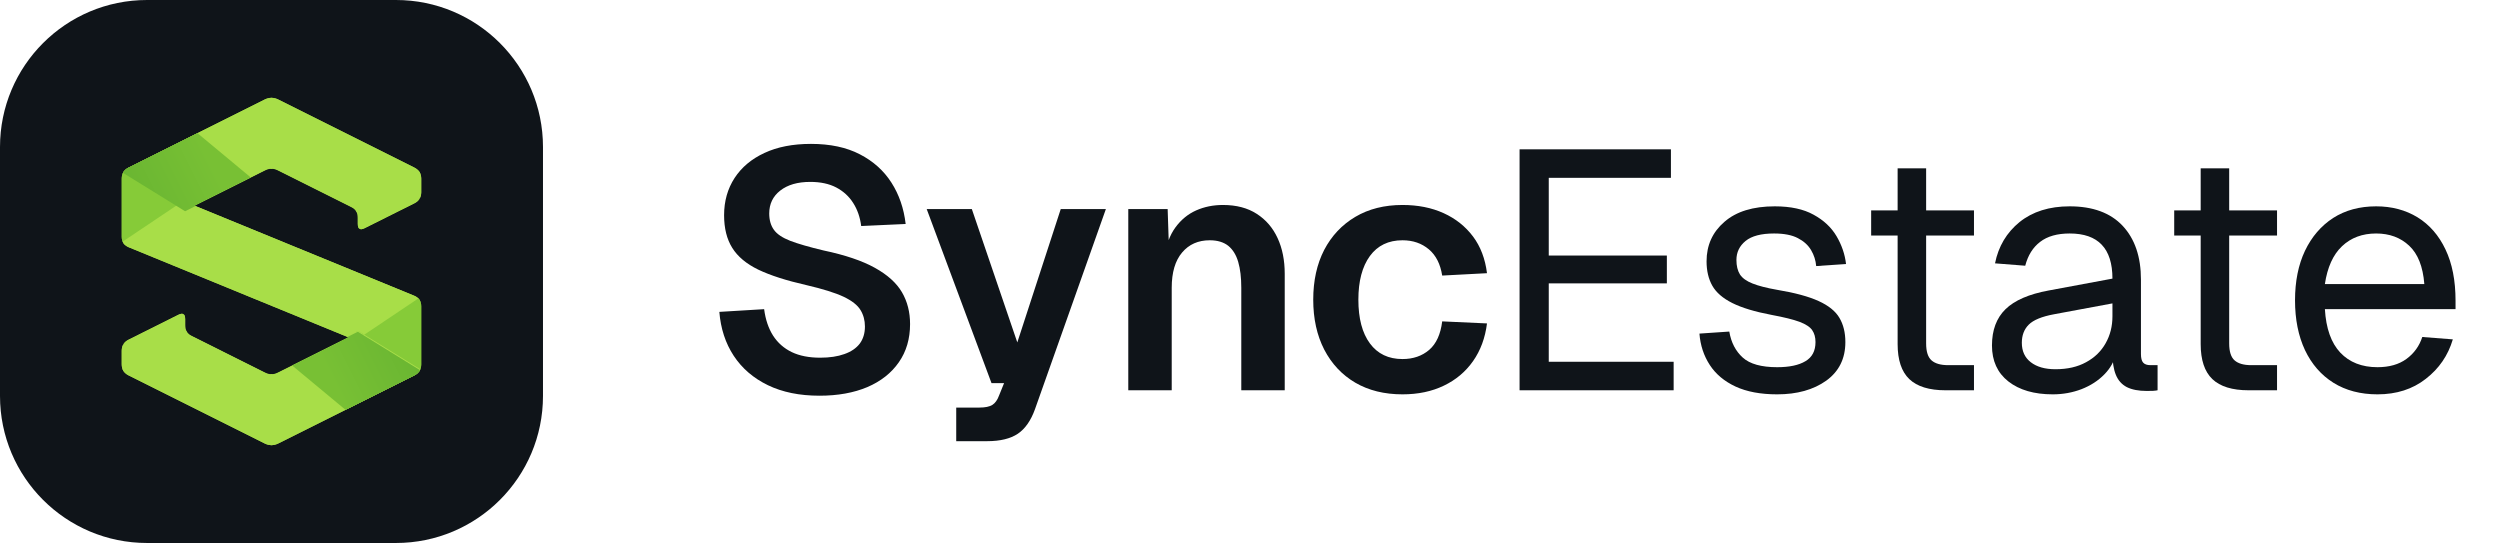
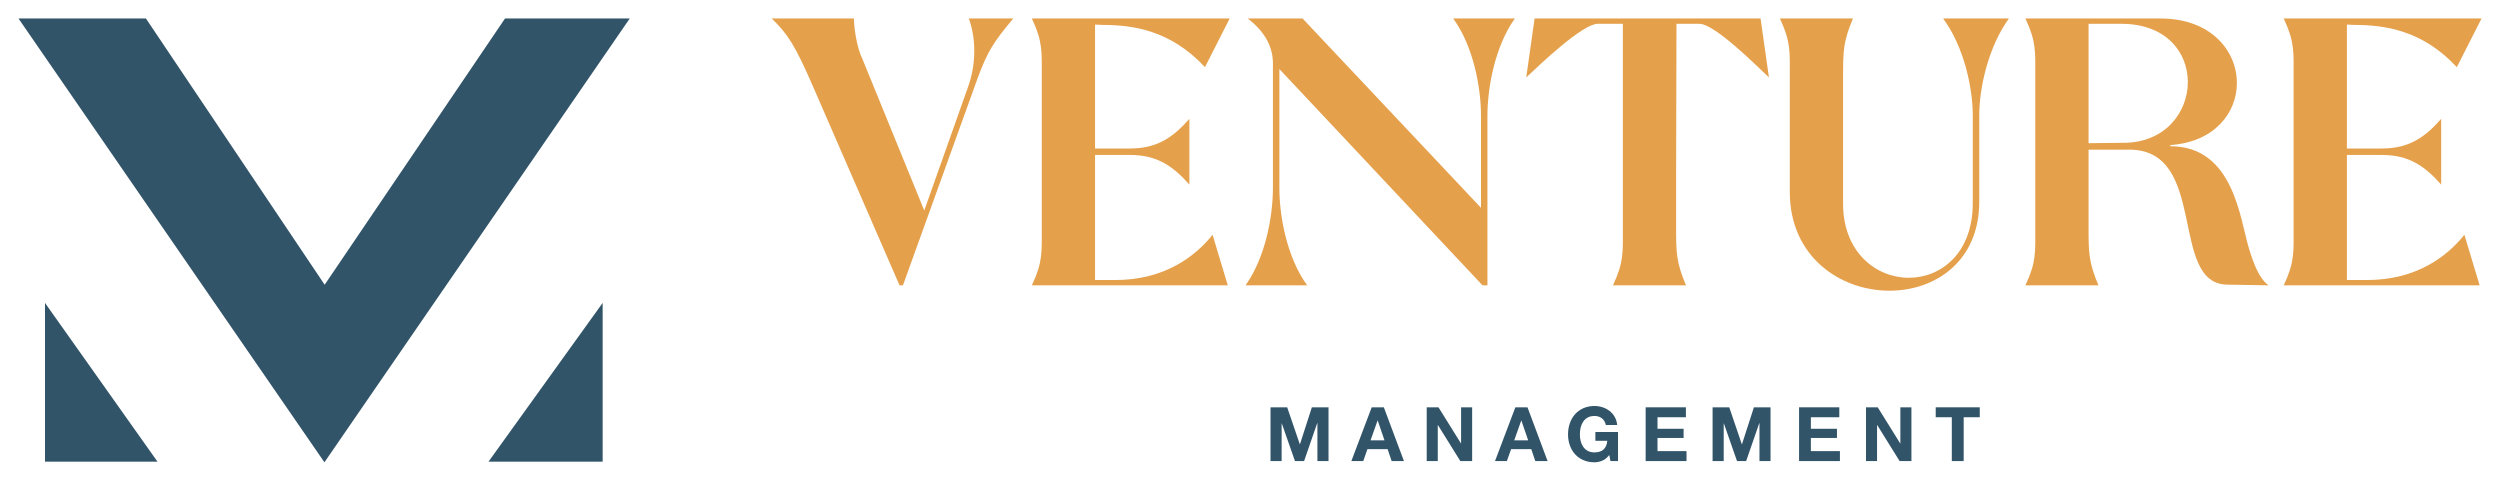
- <svg xmlns="http://www.w3.org/2000/svg" width="221" height="48" viewBox="0 0 221 48">
-   <g transform="translate(0 0) scale(1)">
-     <rect width="48" height="48" rx="13" fill="#0F1419" />
-     <defs>
-       <clipPath id="s6c">
-         <path d="M98.42 36.29Q100.75 35.13 100.75 32.52L100.75 27.96Q100.75 25.36 98.42 24.19L52.33 1.14Q50.00 -0.02 47.67 1.14L1.58 24.19Q-0.75 25.36 -0.75 27.96L-0.75 47.61Q-0.75 50.21 1.66 51.20L76.84 82.02Q79.25 83.01 79.25 81.87L79.25 81.30Q79.25 80.16 76.92 81.32L52.33 93.62Q50.00 94.78 47.67 93.62L23.08 81.32Q20.75 80.16 20.75 77.56L20.75 75.52Q20.75 72.92 18.42 74.09L1.58 82.51Q-0.75 83.67 -0.75 86.27L-0.75 90.84Q-0.75 93.44 1.58 94.61L47.67 117.66Q50.00 118.82 52.33 117.66L98.42 94.61Q100.75 93.44 100.75 90.84L100.75 71.19Q100.75 68.59 98.34 67.60L23.16 36.78Q20.75 35.79 20.75 36.93L20.75 37.50Q20.75 38.64 23.08 37.48L47.67 25.18Q50.00 24.02 52.33 25.18L76.92 37.48Q79.25 38.64 79.25 41.24L79.25 43.27Q79.25 45.88 81.58 44.71Z" />
-       </clipPath>
-       <linearGradient id="s6f0" gradientUnits="userSpaceOnUse" x1="-0.75" y1="25.36" x2="24.63" y2="12.67">
-         <stop offset="0" stop-color="#6AB632" />
-         <stop offset="1" stop-color="#78C034" />
-       </linearGradient>
-       <linearGradient id="s6f1" gradientUnits="userSpaceOnUse" x1="100.75" y1="93.44" x2="75.38" y2="106.13">
-         <stop offset="0" stop-color="#6AB632" />
-         <stop offset="1" stop-color="#78C034" />
-       </linearGradient>
-     </defs>
-     <g transform="translate(10.76 8.50) scale(0.26086) translate(0.75 0.02)">
-       <g clip-path="url(#s6c)">
-         <polygon points="100.75,35.13 100.75,25.36 79.25,38.64 79.25,45.88" fill="#A8DE48" stroke="#A8DE48" stroke-width="1.2" stroke-linejoin="round" />
-         <polygon points="100.75,25.36 50.00,-0.02 50.00,24.02 79.25,38.64" fill="#A8DE48" stroke="#A8DE48" stroke-width="1.2" stroke-linejoin="round" />
-         <polygon points="50.00,-0.02 -0.75,25.36 20.75,38.64 50.00,24.02" fill="#A8DE48" stroke="#A8DE48" stroke-width="1.2" stroke-linejoin="round" />
-         <polygon points="-0.75,25.36 -0.75,50.21 20.75,35.79 20.75,38.64" fill="#86CB38" stroke="#86CB38" stroke-width="1.2" stroke-linejoin="round" />
-         <polygon points="-0.75,50.21 79.25,83.01 100.75,68.59 20.75,35.79" fill="#A8DE48" stroke="#A8DE48" stroke-width="1.2" stroke-linejoin="round" />
-         <polygon points="79.25,83.01 79.25,80.16 100.75,93.44 100.75,68.59" fill="#86CB38" stroke="#86CB38" stroke-width="1.2" stroke-linejoin="round" />
-         <polygon points="79.25,80.16 50.00,94.78 50.00,118.82 100.75,93.44" fill="#A8DE48" stroke="#A8DE48" stroke-width="1.2" stroke-linejoin="round" />
-         <polygon points="50.00,94.78 20.75,80.16 -0.75,93.44 50.00,118.82" fill="#A8DE48" stroke="#A8DE48" stroke-width="1.2" stroke-linejoin="round" />
-         <polygon points="20.75,80.16 20.75,72.92 -0.75,83.67 -0.75,93.44" fill="#A8DE48" stroke="#A8DE48" stroke-width="1.2" stroke-linejoin="round" />
-         <polygon points="24.63,12.67 -0.75,25.36 20.75,38.64 42.69,27.68" fill="url(#s6f0)" stroke="url(#s6f0)" stroke-width="0.6" />
-         <polygon points="79.25,80.16 57.31,91.12 75.38,106.13 100.75,93.44" fill="url(#s6f1)" stroke="url(#s6f1)" stroke-width="0.6" />
-       </g>
+ <svg xmlns="http://www.w3.org/2000/svg" width="270.39" height="52.00" viewBox="0 0 270.39 52.00">
+   <g transform="translate(-279.879 -85.370) scale(1.02477)">
+     <g fill="#315469">
+       <path d="M 275.066 85.258 L 307.355 132.098 L 339.578 85.258 L 326.414 85.258 L 307.379 113.359 L 288.516 85.258 Z M 275.066 85.258 " />
+       <path d="M 277.863 115.277 L 277.863 132.035 L 289.738 132.035 Z M 277.863 115.277 " />
+       <path d="M 336.719 115.277 L 324.668 132.035 L 336.719 132.035 Z M 336.719 115.277 " />
    </g>
  </g>
-   <path d="M72.44 34.98L72.44 34.98Q69.80 34.98 67.88 34.05Q65.96 33.12 64.86 31.45Q63.77 29.79 63.59 27.57L63.59 27.57L67.55 27.33Q67.73 28.71 68.34 29.67Q68.96 30.63 70.00 31.13Q71.03 31.62 72.50 31.62L72.50 31.62Q73.76 31.62 74.64 31.30Q75.53 30.99 76.00 30.38Q76.46 29.76 76.46 28.86L76.46 28.86Q76.46 28.05 76.07 27.41Q75.68 26.76 74.57 26.23Q73.46 25.71 71.27 25.20L71.27 25.20Q68.63 24.60 67.04 23.84Q65.45 23.07 64.73 21.91Q64.01 20.76 64.01 19.02L64.01 19.02Q64.01 17.16 64.94 15.73Q65.87 14.31 67.58 13.52Q69.29 12.72 71.69 12.72L71.69 12.72Q74.24 12.72 76.01 13.64Q77.78 14.55 78.80 16.14Q79.82 17.73 80.06 19.80L80.06 19.80L76.13 19.98Q75.98 18.81 75.42 17.94Q74.87 17.07 73.92 16.57Q72.98 16.08 71.63 16.08L71.63 16.08Q69.95 16.08 68.97 16.85Q68 17.61 68 18.87L68 18.87Q68 19.74 68.41 20.31Q68.81 20.88 69.86 21.29Q70.91 21.69 72.80 22.14L72.80 22.14Q75.65 22.74 77.33 23.67Q79.01 24.60 79.73 25.83Q80.45 27.06 80.45 28.65L80.45 28.65Q80.45 30.60 79.46 32.02Q78.47 33.45 76.67 34.22Q74.87 34.98 72.44 34.98Z" fill="#0F1419" />
-   <path d="M87.26 39L84.53 39L84.53 36.03L86.57 36.03Q87.35 36.03 87.73 35.79Q88.10 35.55 88.31 34.98L88.31 34.98L88.76 33.87L87.65 33.87L81.92 18.48L85.91 18.48L89.93 30.27L93.77 18.48L97.76 18.48L91.49 36.18Q90.95 37.68 89.98 38.34Q89 39 87.26 39L87.26 39Z" fill="#0F1419" />
-   <path d="M103.58 34.50L99.74 34.50L99.74 18.48L103.22 18.48L103.37 22.98L102.92 22.80Q103.16 21.12 103.91 20.10Q104.66 19.08 105.74 18.60Q106.82 18.12 108.11 18.12L108.11 18.12Q109.88 18.12 111.09 18.90Q112.31 19.68 112.94 21.05Q113.57 22.41 113.57 24.21L113.57 24.21L113.57 34.50L109.73 34.50L109.73 25.44Q109.73 24.09 109.46 23.16Q109.19 22.23 108.58 21.73Q107.96 21.24 106.94 21.24L106.94 21.24Q105.41 21.24 104.50 22.32Q103.58 23.40 103.58 25.44L103.58 25.44L103.58 34.50Z" fill="#0F1419" />
-   <path d="M123.98 34.86L123.98 34.86Q121.58 34.86 119.81 33.83Q118.04 32.79 117.06 30.90Q116.09 29.01 116.09 26.49L116.09 26.49Q116.09 23.97 117.06 22.09Q118.04 20.22 119.81 19.17Q121.58 18.12 123.98 18.12L123.98 18.12Q126.02 18.12 127.61 18.84Q129.20 19.56 130.21 20.90Q131.21 22.23 131.45 24.15L131.45 24.15L127.49 24.36Q127.25 22.83 126.31 22.04Q125.36 21.24 123.98 21.24L123.98 21.24Q122.12 21.24 121.10 22.63Q120.08 24.03 120.08 26.49L120.08 26.49Q120.08 28.98 121.10 30.36Q122.12 31.74 123.98 31.74L123.98 31.74Q125.39 31.74 126.34 30.93Q127.28 30.12 127.49 28.41L127.49 28.41L131.45 28.59Q131.21 30.51 130.22 31.92Q129.23 33.33 127.64 34.09Q126.05 34.86 123.98 34.86Z" fill="#0F1419" />
-   <path d="M147.95 34.50L134.33 34.50L134.33 13.20L147.71 13.20L147.71 15.72L136.91 15.72L136.91 22.59L147.35 22.59L147.35 25.05L136.91 25.05L136.91 31.98L147.95 31.98L147.95 34.50Z" fill="#0F1419" />
-   <path d="M157.10 34.86L157.10 34.86Q154.91 34.86 153.42 34.17Q151.94 33.48 151.15 32.27Q150.35 31.05 150.23 29.49L150.23 29.49L152.87 29.31Q153.11 30.75 154.06 31.61Q155 32.46 157.10 32.46L157.10 32.46Q158.72 32.46 159.60 31.93Q160.49 31.41 160.49 30.24L160.49 30.24Q160.49 29.61 160.20 29.19Q159.92 28.77 159.08 28.45Q158.24 28.14 156.62 27.84L156.62 27.84Q154.40 27.42 153.14 26.79Q151.88 26.16 151.37 25.26Q150.86 24.36 150.86 23.10L150.86 23.10Q150.86 20.97 152.44 19.61Q154.01 18.24 156.89 18.24L156.89 18.24Q158.99 18.24 160.32 18.98Q161.66 19.71 162.35 20.88Q163.04 22.05 163.19 23.34L163.19 23.34L160.55 23.52Q160.49 22.77 160.10 22.11Q159.71 21.45 158.93 21.05Q158.15 20.64 156.83 20.64L156.83 20.64Q155.12 20.64 154.31 21.30Q153.50 21.96 153.50 22.98L153.50 22.98Q153.50 23.76 153.81 24.26Q154.13 24.75 154.92 25.06Q155.72 25.38 157.10 25.62L157.10 25.62Q159.44 26.01 160.76 26.61Q162.08 27.21 162.60 28.09Q163.13 28.98 163.13 30.24L163.13 30.24Q163.13 32.43 161.44 33.65Q159.74 34.86 157.10 34.86Z" fill="#0F1419" />
-   <path d="M174.50 34.50L171.98 34.50Q169.82 34.50 168.78 33.51Q167.75 32.52 167.75 30.42L167.75 30.42L167.75 14.88L170.27 14.88L170.27 30.36Q170.27 31.44 170.75 31.86Q171.23 32.28 172.22 32.28L172.22 32.28L174.50 32.28L174.50 34.50ZM174.50 20.82L165.41 20.82L165.41 18.60L174.50 18.60L174.50 20.82Z" fill="#0F1419" />
-   <path d="M181.46 34.86L181.46 34.86Q179.00 34.86 177.54 33.72Q176.09 32.58 176.09 30.54L176.09 30.54Q176.09 28.50 177.29 27.33Q178.49 26.16 181.10 25.68L181.10 25.68L186.74 24.63Q186.74 22.62 185.79 21.63Q184.85 20.64 182.96 20.64L182.96 20.64Q181.31 20.64 180.35 21.38Q179.39 22.11 179.03 23.49L179.03 23.49L176.36 23.28Q176.81 21.03 178.53 19.63Q180.26 18.24 182.96 18.24L182.96 18.24Q186.02 18.24 187.64 19.96Q189.26 21.69 189.26 24.72L189.26 24.72L189.26 31.29Q189.26 31.83 189.45 32.05Q189.65 32.28 190.10 32.28L190.10 32.28L190.73 32.28L190.73 34.50Q190.61 34.53 190.34 34.55Q190.07 34.56 189.77 34.56L189.77 34.56Q188.69 34.56 188.01 34.22Q187.34 33.87 187.04 33.13Q186.74 32.40 186.74 31.20L186.74 31.20L187.04 31.26Q186.83 32.28 186.02 33.10Q185.21 33.93 184.01 34.40Q182.81 34.86 181.46 34.86ZM181.70 32.64L181.70 32.64Q183.29 32.64 184.41 32.02Q185.54 31.41 186.14 30.34Q186.74 29.28 186.74 27.96L186.74 27.96L186.74 26.82L181.58 27.78Q179.96 28.08 179.34 28.70Q178.73 29.31 178.73 30.30L178.73 30.30Q178.73 31.41 179.52 32.02Q180.32 32.64 181.70 32.64Z" fill="#0F1419" />
-   <path d="M201.29 34.50L198.77 34.50Q196.61 34.50 195.57 33.51Q194.54 32.52 194.54 30.42L194.54 30.42L194.54 14.88L197.06 14.88L197.06 30.36Q197.06 31.44 197.54 31.86Q198.02 32.28 199.01 32.28L199.01 32.28L201.29 32.28L201.29 34.50ZM201.29 20.82L192.20 20.82L192.20 18.60L201.29 18.60L201.29 20.82Z" fill="#0F1419" />
-   <path d="M210.17 34.86L210.17 34.86Q207.92 34.86 206.28 33.84Q204.65 32.82 203.76 30.95Q202.88 29.07 202.88 26.55L202.88 26.55Q202.88 24.03 203.76 22.17Q204.65 20.31 206.25 19.27Q207.86 18.24 210.05 18.24L210.05 18.24Q212.12 18.24 213.71 19.21Q215.30 20.19 216.18 22.05Q217.07 23.91 217.07 26.58L217.07 26.58L217.07 27.33L205.52 27.33Q205.67 29.88 206.88 31.17Q208.10 32.46 210.17 32.46L210.17 32.46Q211.73 32.46 212.73 31.73Q213.74 30.99 214.13 29.79L214.13 29.79L216.83 30Q216.20 32.13 214.44 33.49Q212.69 34.86 210.17 34.86ZM205.52 25.11L205.52 25.11L214.31 25.11Q214.13 22.80 212.97 21.72Q211.82 20.64 210.05 20.64L210.05 20.64Q208.22 20.64 207.03 21.77Q205.85 22.89 205.52 25.11Z" fill="#0F1419" />
+   <g transform="translate(-224.743 -191.110) scale(1.30335)">
+     <g fill="#E5A04B">
+       <path d="M 239.945 153.906 C 238.398 150.34 237.801 149.457 236.477 148.164 L 243.293 148.164 C 243.324 149.488 243.703 150.941 243.957 151.414 L 249.133 164.098 L 252.766 153.844 C 253.555 151.664 253.332 149.488 252.828 148.164 L 256.52 148.164 C 254.91 150.09 254.406 150.844 253.586 153.055 L 247.363 170.309 L 247.082 170.309 Z M 239.945 153.906 " />
+       <path d="M 273.059 166.113 L 274.32 170.309 L 258.062 170.309 C 258.977 168.355 258.883 167.598 258.883 165.391 L 258.883 153.086 C 258.883 150.879 258.977 150.121 258.062 148.164 L 274.477 148.164 L 272.426 152.203 C 269.555 149.109 266.398 148.699 263.934 148.699 L 263.305 148.668 L 263.305 158.953 L 266.207 158.953 C 268.418 158.953 269.742 158.07 271.133 156.492 L 271.133 161.949 C 269.742 160.375 268.418 159.488 266.207 159.488 L 263.305 159.488 L 263.305 169.867 L 264.977 169.867 C 269.082 169.867 271.605 167.914 273.059 166.113 " />
+       <path d="M 298.141 148.164 C 296.5 150.465 295.867 153.875 295.867 156.238 L 295.867 170.309 L 295.461 170.309 L 278.602 152.359 L 278.602 162.234 C 278.602 164.602 279.234 168.008 280.906 170.309 L 275.793 170.309 C 277.434 168.008 278.066 164.602 278.066 162.234 L 278.066 151.793 C 278.031 150.34 277.246 149.141 275.98 148.164 L 280.527 148.164 L 295.332 163.875 L 295.332 156.238 C 295.332 153.875 294.699 150.465 293.027 148.164 Z M 298.141 148.164 " />
+       <path d="M 311.523 161.477 L 311.523 165.391 C 311.523 167.598 311.523 168.355 312.344 170.309 L 306.281 170.309 C 307.199 168.355 307.105 167.598 307.105 165.391 L 307.105 148.605 L 305.02 148.605 C 303.758 148.605 300.223 151.98 299.086 153.055 L 299.781 148.164 L 318.531 148.164 L 319.227 153.055 C 318.09 151.98 314.711 148.605 313.449 148.605 L 311.555 148.605 Z M 311.523 161.477 " />
+       <path d="M 320.957 162.551 L 320.957 153.086 C 320.957 150.875 321.051 150.121 320.137 148.164 L 326.199 148.164 C 325.379 150.121 325.379 150.875 325.379 153.086 L 325.379 163.527 C 325.379 167.566 328.121 169.68 330.836 169.68 C 333.488 169.68 336.141 167.66 336.141 163.496 L 336.141 156.207 C 336.141 153.844 335.383 150.465 333.68 148.164 L 339.141 148.164 C 337.465 150.465 336.68 153.844 336.68 156.207 L 336.68 163.371 C 336.68 168.324 333.016 170.754 329.227 170.754 C 325.188 170.754 320.957 167.977 320.957 162.551 " />
+       <path d="M 341.328 165.391 L 341.328 153.086 C 341.328 150.875 341.426 150.121 340.508 148.164 L 351.715 148.164 C 355.914 148.164 358.059 150.848 358.059 153.527 C 358.059 155.957 356.23 158.418 352.535 158.668 L 352.535 158.766 C 357.809 158.766 358.312 164.82 359.07 167.281 C 359.449 168.512 359.891 169.711 360.68 170.309 L 357.273 170.25 C 352.379 170.215 355.723 159.047 349.125 159.047 L 345.75 159.047 L 345.75 165.391 C 345.75 167.598 345.75 168.355 346.57 170.309 L 340.508 170.309 C 341.426 168.355 341.328 167.598 341.328 165.391 M 348.652 158.48 C 352.094 158.48 353.988 155.957 353.988 153.434 C 353.988 151.004 352.223 148.605 348.465 148.605 L 345.75 148.605 L 345.75 158.512 Z M 348.652 158.48 " />
+       <path d="M 376.938 166.113 L 378.203 170.309 L 361.945 170.309 C 362.859 168.355 362.766 167.598 362.766 165.391 L 362.766 153.086 C 362.766 150.879 362.859 150.121 361.945 148.164 L 378.359 148.164 L 376.309 152.203 C 373.438 149.109 370.277 148.699 367.816 148.699 L 367.188 148.668 L 367.188 158.953 L 370.09 158.953 C 372.297 158.953 373.625 158.07 375.012 156.492 L 375.012 161.949 C 373.625 160.375 372.297 159.488 370.09 159.488 L 367.188 159.488 L 367.188 169.867 L 368.859 169.867 C 372.961 169.867 375.488 167.914 376.938 166.113 " />
+     </g>
+     <g fill="#315469">
+       <path d="M 279.25 180.43 L 280.297 183.496 L 280.309 183.496 L 281.297 180.43 L 282.68 180.43 L 282.68 184.891 L 281.758 184.891 L 281.758 181.73 L 281.746 181.73 L 280.652 184.891 L 279.895 184.891 L 278.801 181.762 L 278.789 181.762 L 278.789 184.891 L 277.867 184.891 L 277.867 180.43 Z M 279.25 180.43 " />
+       <path d="M 287.27 180.43 L 288.938 184.891 L 287.918 184.891 L 287.582 183.898 L 285.91 183.898 L 285.562 184.891 L 284.574 184.891 L 286.262 180.43 Z M 287.324 183.168 L 286.762 181.527 L 286.75 181.527 L 286.168 183.168 Z M 287.324 183.168 " />
+       <path d="M 291.805 180.43 L 293.668 183.422 L 293.68 183.422 L 293.68 180.43 L 294.598 180.43 L 294.598 184.891 L 293.617 184.891 L 291.758 181.902 L 291.746 181.902 L 291.746 184.891 L 290.828 184.891 L 290.828 180.43 Z M 291.805 180.43 " />
+       <path d="M 299.191 180.43 L 300.859 184.891 L 299.84 184.891 L 299.504 183.898 L 297.832 183.898 L 297.48 184.891 L 296.496 184.891 L 298.184 180.43 Z M 299.246 183.168 L 298.684 181.527 L 298.672 181.527 L 298.09 183.168 Z M 299.246 183.168 " />
+       <path d="M 305.395 184.859 C 305.184 184.945 304.969 184.992 304.75 184.992 C 304.41 184.992 304.102 184.934 303.828 184.812 C 303.555 184.695 303.324 184.531 303.137 184.324 C 302.949 184.113 302.805 183.871 302.707 183.59 C 302.605 183.309 302.555 183.004 302.555 182.68 C 302.555 182.344 302.605 182.035 302.707 181.75 C 302.805 181.465 302.949 181.215 303.137 181.004 C 303.324 180.793 303.555 180.625 303.828 180.504 C 304.102 180.383 304.41 180.32 304.75 180.32 C 304.98 180.32 305.203 180.355 305.418 180.426 C 305.633 180.492 305.824 180.598 306 180.73 C 306.172 180.863 306.316 181.027 306.426 181.223 C 306.539 181.418 306.609 181.645 306.633 181.898 L 305.695 181.898 C 305.637 181.648 305.523 181.461 305.355 181.336 C 305.191 181.211 304.988 181.148 304.75 181.148 C 304.531 181.148 304.344 181.191 304.188 181.277 C 304.035 181.359 303.91 181.477 303.812 181.621 C 303.719 181.762 303.648 181.926 303.602 182.109 C 303.559 182.293 303.539 182.484 303.539 182.68 C 303.539 182.867 303.559 183.047 303.602 183.227 C 303.648 183.402 303.719 183.562 303.812 183.703 C 303.91 183.848 304.035 183.961 304.188 184.043 C 304.344 184.129 304.531 184.172 304.75 184.172 C 305.078 184.172 305.328 184.09 305.504 183.926 C 305.68 183.762 305.785 183.523 305.812 183.211 L 304.824 183.211 L 304.824 182.477 L 306.703 182.477 L 306.703 184.891 L 306.078 184.891 L 305.977 184.387 C 305.801 184.609 305.609 184.77 305.395 184.859 " />
+       <path d="M 312.336 180.43 L 312.336 181.254 L 309.98 181.254 L 309.98 182.211 L 312.145 182.211 L 312.145 182.973 L 309.98 182.973 L 309.98 184.066 L 312.387 184.066 L 312.387 184.891 L 308.996 184.891 L 308.996 180.43 Z M 312.336 180.43 " />
+       <path d="M 315.934 180.43 L 316.977 183.496 L 316.988 183.496 L 317.98 180.43 L 319.359 180.43 L 319.359 184.891 L 318.441 184.891 L 318.441 181.73 L 318.43 181.73 L 317.336 184.891 L 316.578 184.891 L 315.484 181.762 L 315.473 181.762 L 315.473 184.891 L 314.551 184.891 L 314.551 180.43 Z M 315.934 180.43 " />
+       <path d="M 325.066 180.43 L 325.066 181.254 L 322.707 181.254 L 322.707 182.211 L 324.871 182.211 L 324.871 182.973 L 322.707 182.973 L 322.707 184.066 L 325.117 184.066 L 325.117 184.891 L 321.727 184.891 L 321.727 180.43 Z M 325.066 180.43 " />
+       <path d="M 328.254 180.43 L 330.117 183.422 L 330.133 183.422 L 330.133 180.43 L 331.051 180.43 L 331.051 184.891 L 330.07 184.891 L 328.211 181.902 L 328.199 181.902 L 328.199 184.891 L 327.281 184.891 L 327.281 180.43 Z M 328.254 180.43 " />
+       <path d="M 333.066 181.254 L 333.066 180.43 L 336.723 180.43 L 336.723 181.254 L 335.387 181.254 L 335.387 184.891 L 334.402 184.891 L 334.402 181.254 Z M 333.066 181.254 " />
+     </g>
+   </g>
</svg>
